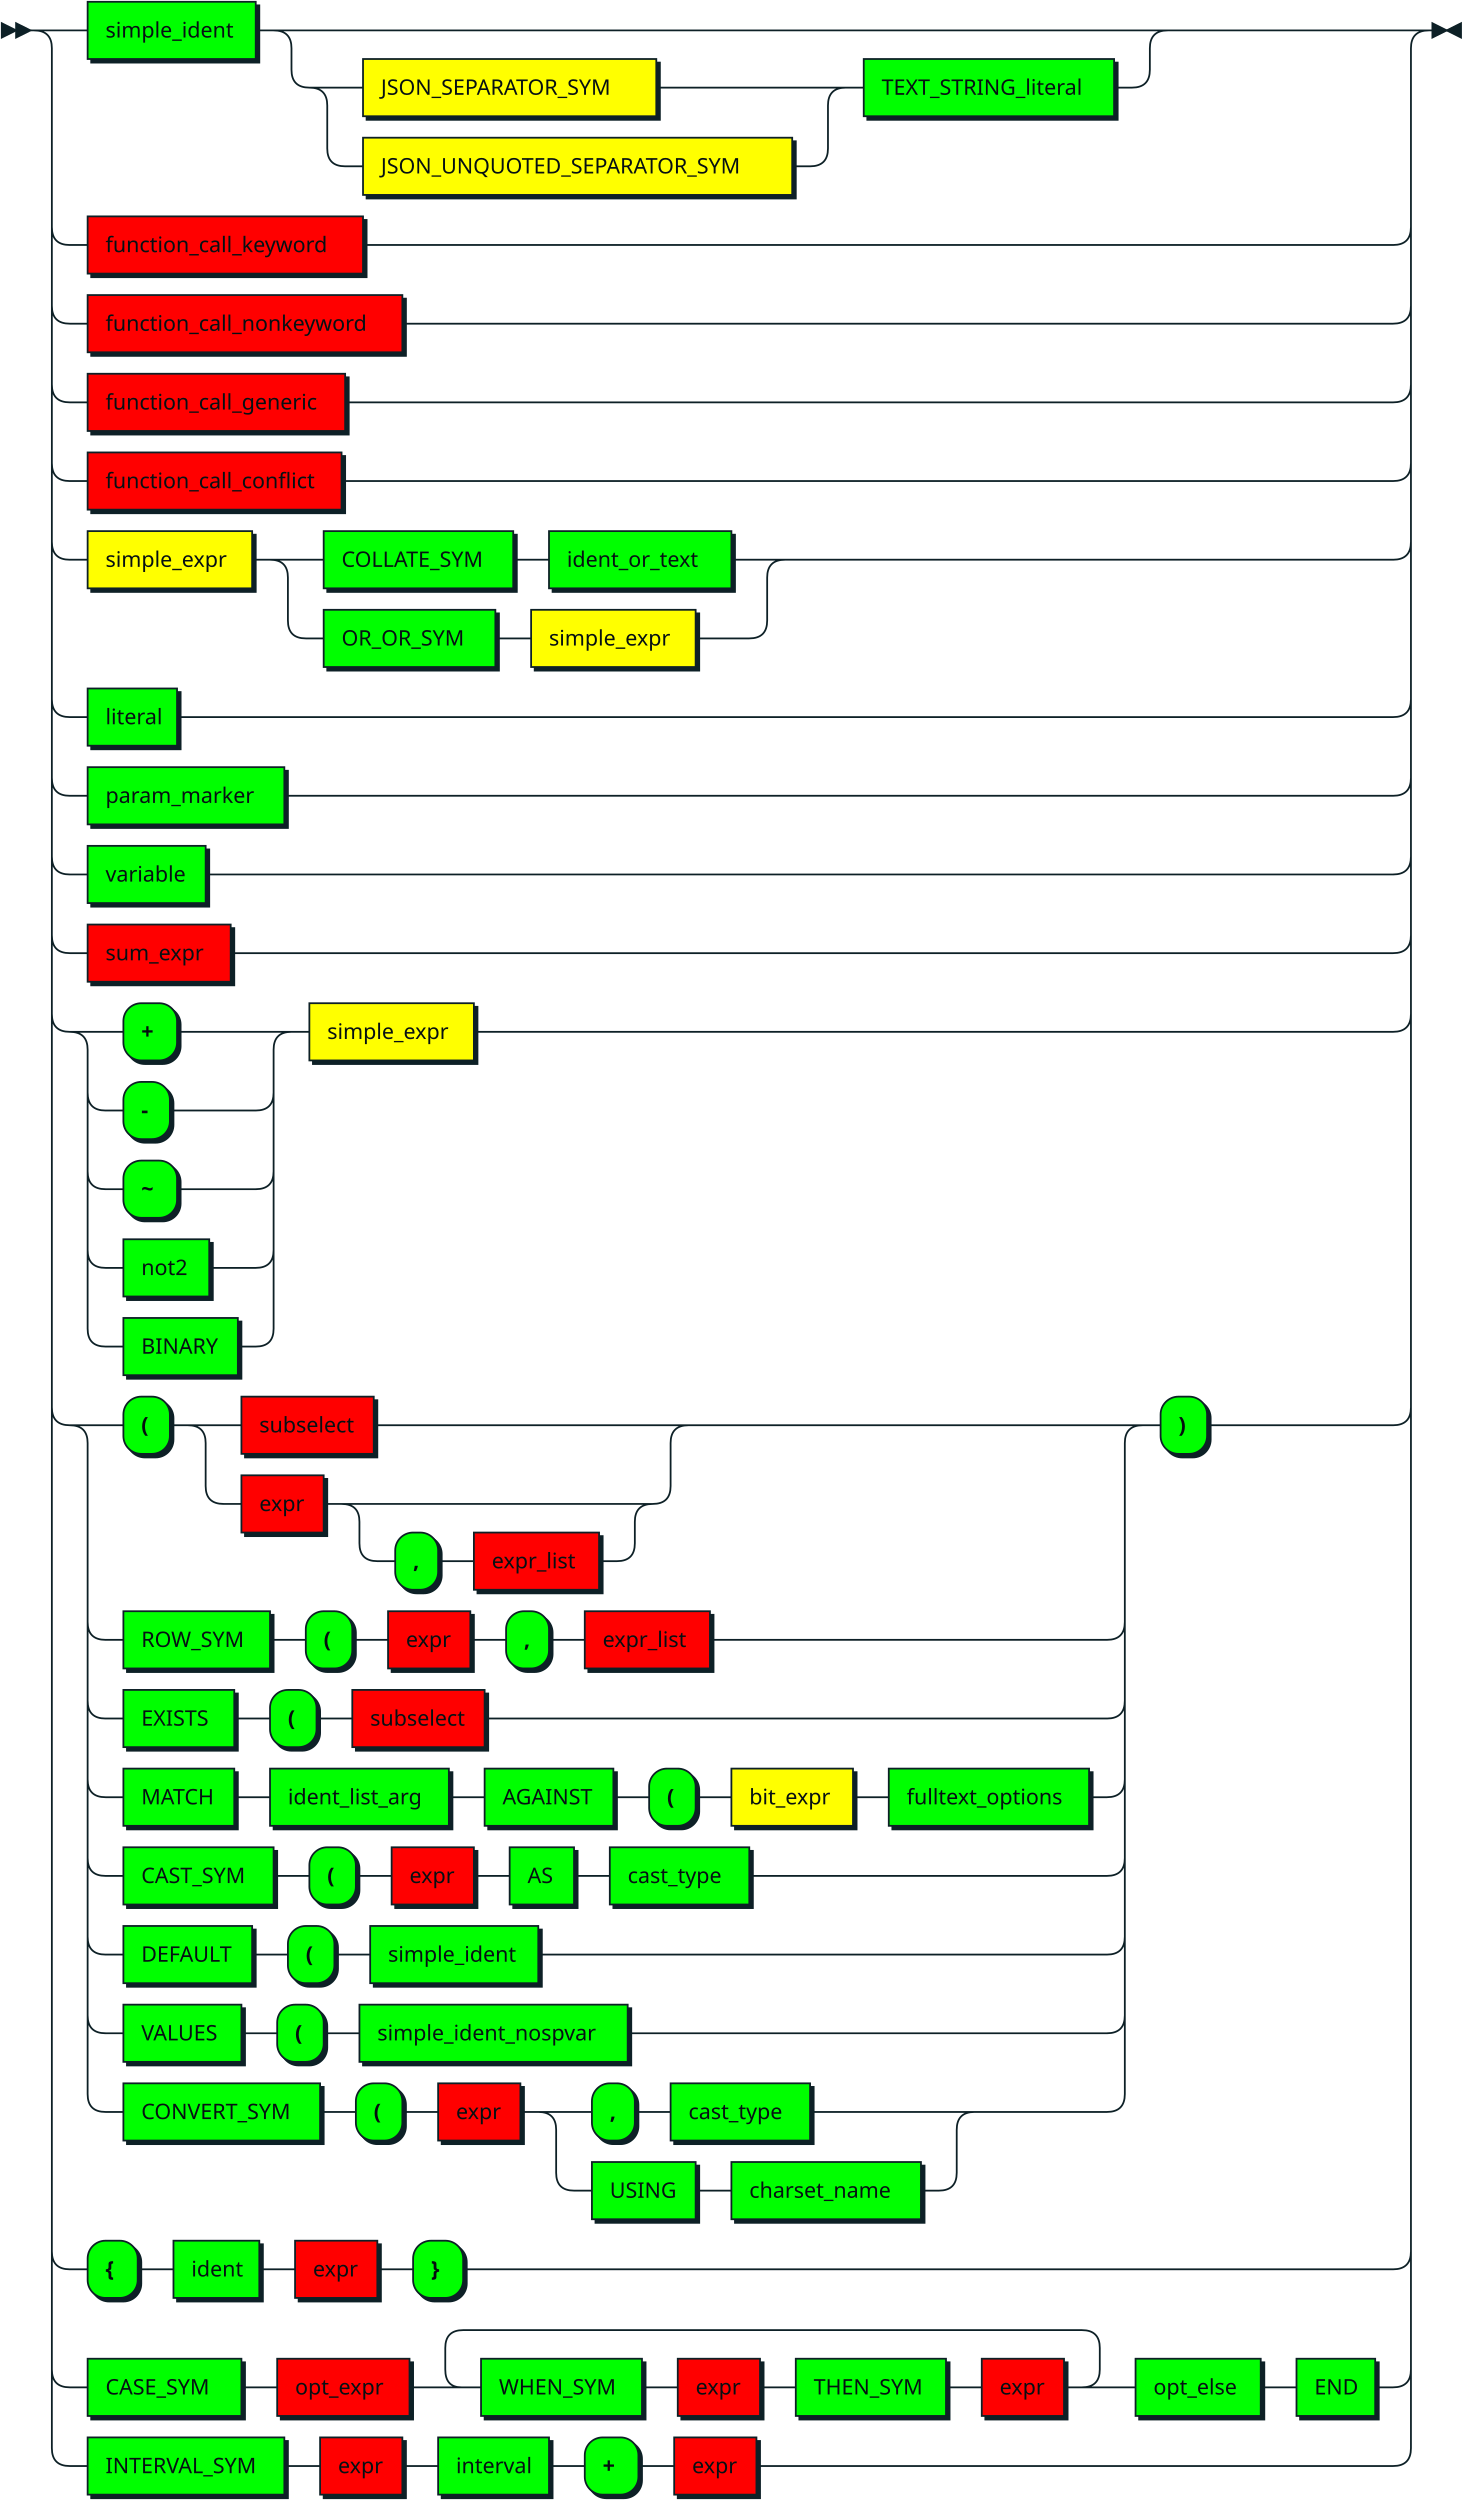
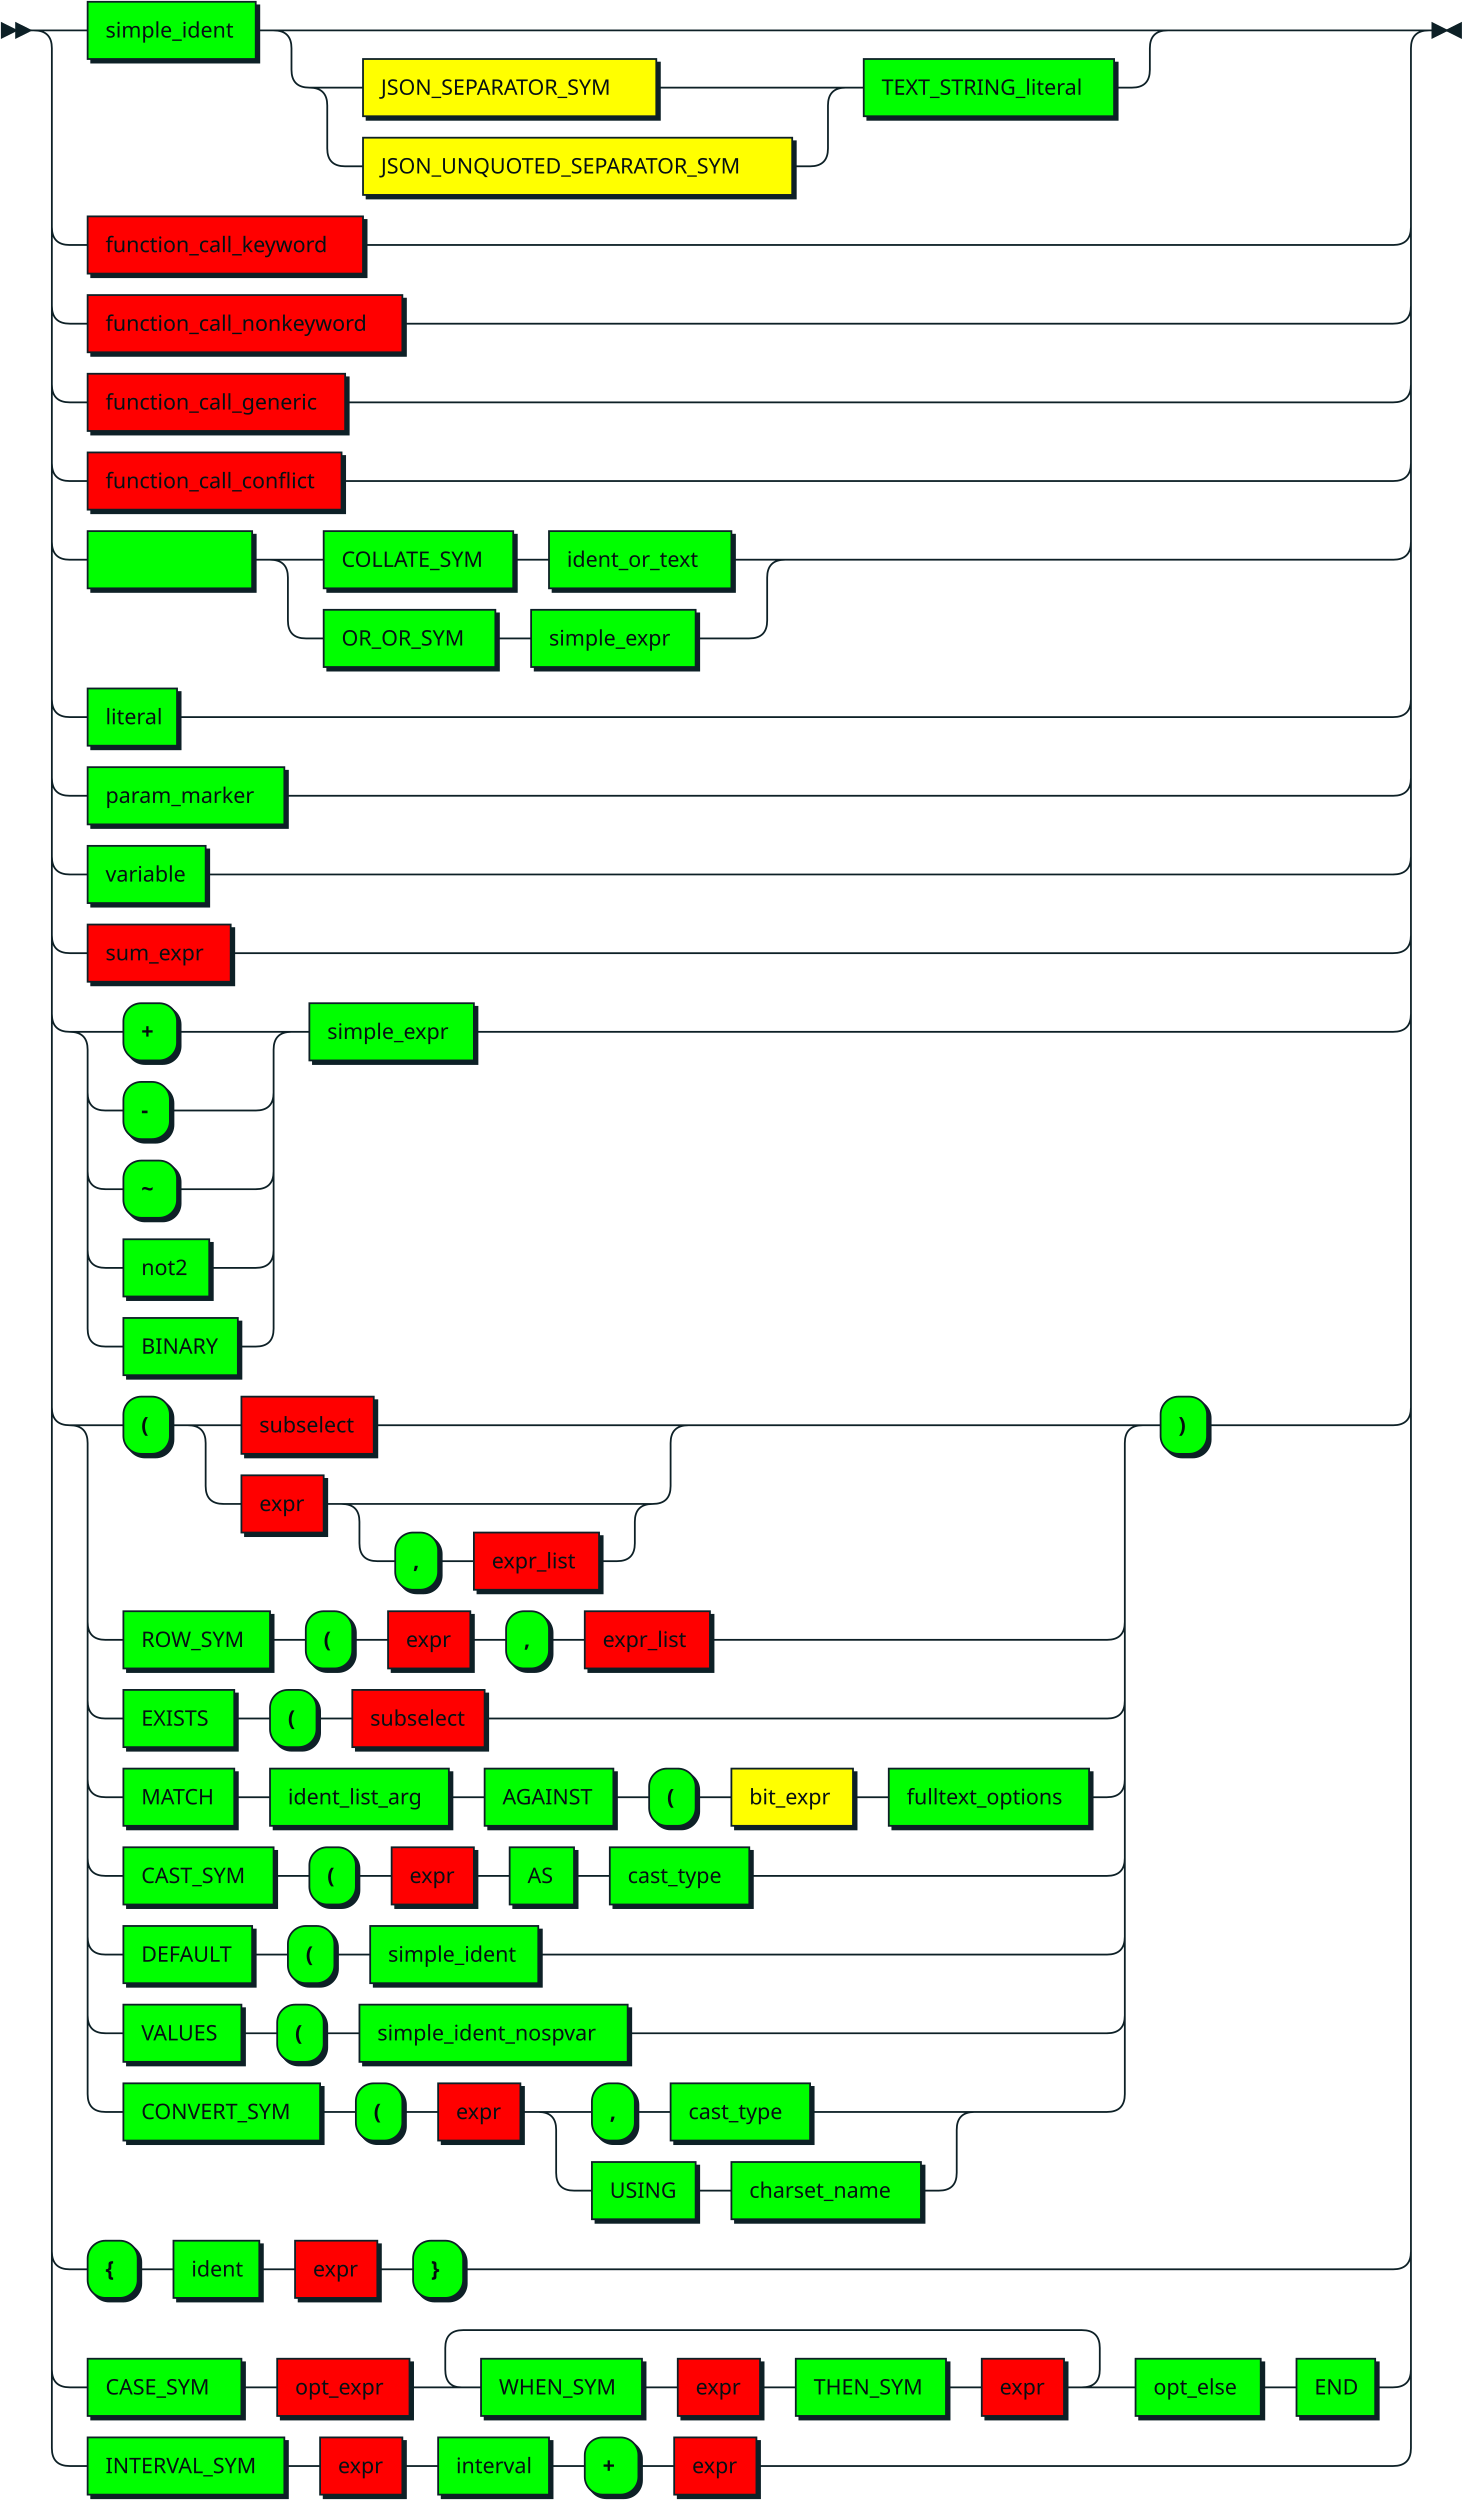
<svg xmlns="http://www.w3.org/2000/svg" xmlns:xlink="http://www.w3.org/1999/xlink" width="818" height="1398" version="1.1" id="svg1476">
  <defs id="defs876">
    <style type="text/css" id="style874">
               @namespace "http://www.w3.org/2000/svg";
               .line                 {fill: none; stroke: #0D2026;}
               .bold-line            {stroke: #050D0F; shape-rendering: crispEdges; stroke-width:
               2; }
               .thin-line            {stroke: #081317; shape-rendering: crispEdges}
               .filled               {fill: #0D2026; stroke: none;}
               text.terminal         {font-family: Verdana, Sans-serif;
               font-size: 12px;
               fill: #050D0F;
               font-weight: bold;
               }
               text.nonterminal      {font-family: Verdana, Sans-serif;
               font-size: 12px;
               fill: #061013;
               }
               text.regexp           {font-family: Verdana, Sans-serif;
               font-size: 12px;
               fill: #081317;
               }
               rect, circle, polygon {fill: #0D2026; stroke: #0D2026;}
               rect.terminal         {fill: #66B3CC; stroke: #0D2026;}
               rect.nonterminal      {fill: #9ECFDF; stroke: #0D2026;}
               rect.text             {fill: none; stroke: none;}
               polygon.regexp        {fill: #BBDDE8; stroke: #0D2026;}

            </style>
  </defs>
  <polygon points="9 17 1 13 1 21" id="polygon878" />
  <polygon points="17 17 9 13 9 21" id="polygon880" />
  <a xlink:href="#simple_ident" xlink:title="simple_ident" id="a888">
    <rect x="51" y="3" width="94" height="32" id="rect882" />
    <rect x="49" y="1" width="94" height="32" class="nonterminal" id="rect884" style="fill:#00ff00" />
    <text class="nonterminal" x="59" y="21" id="text886">simple_ident</text>
  </a>
  <a xlink:href="#JSON_SEPARATOR_SYM" xlink:title="JSON_SEPARATOR_SYM" id="a896">
    <rect x="205" y="35" width="164" height="32" id="rect890" />
    <rect x="203" y="33" width="164" height="32" class="nonterminal" id="rect892" style="fill:#ffff00" />
    <text class="nonterminal" x="213" y="53" id="text894">JSON_SEPARATOR_SYM</text>
  </a>
  <a xlink:href="#JSON_UNQUOTED_SEPARATOR_SYM" xlink:title="JSON_UNQUOTED_SEPARATOR_SYM" id="a904">
    <rect x="205" y="79" width="240" height="32" id="rect898" />
    <rect x="203" y="77" width="240" height="32" class="nonterminal" id="rect900" style="fill:#ffff00" />
    <text class="nonterminal" x="213" y="97" id="text902">JSON_UNQUOTED_SEPARATOR_SYM</text>
  </a>
  <a xlink:href="#TEXT_STRING_literal" xlink:title="TEXT_STRING_literal" id="a912">
    <rect x="485" y="35" width="140" height="32" id="rect906" />
    <rect x="483" y="33" width="140" height="32" class="nonterminal" id="rect908" style="fill:#00ff00" />
    <text class="nonterminal" x="493" y="53" id="text910">TEXT_STRING_literal</text>
  </a>
  <a xlink:href="#function_call_keyword" xlink:title="function_call_keyword" id="a920">
    <rect x="51" y="123" width="154" height="32" id="rect914" />
    <rect x="49" y="121" width="154" height="32" class="nonterminal" id="rect916" style="fill:#ff0000" />
    <text class="nonterminal" x="59" y="141" id="text918">function_call_keyword</text>
  </a>
  <a xlink:href="#function_call_nonkeyword" xlink:title="function_call_nonkeyword" id="a928">
    <rect x="51" y="167" width="176" height="32" id="rect922" />
    <rect x="49" y="165" width="176" height="32" class="nonterminal" id="rect924" style="fill:#ff0000" />
    <text class="nonterminal" x="59" y="185" id="text926">function_call_nonkeyword</text>
  </a>
  <a xlink:href="#function_call_generic" xlink:title="function_call_generic" id="a936">
    <rect x="51" y="211" width="144" height="32" id="rect930" />
    <rect x="49" y="209" width="144" height="32" class="nonterminal" id="rect932" style="fill:#ff0000" />
    <text class="nonterminal" x="59" y="229" id="text934">function_call_generic</text>
  </a>
  <a xlink:href="#function_call_conflict" xlink:title="function_call_conflict" id="a944">
    <rect x="51" y="255" width="142" height="32" id="rect938" />
    <rect x="49" y="253" width="142" height="32" class="nonterminal" id="rect940" style="fill:#ff0000" />
    <text class="nonterminal" x="59" y="273" id="text942">function_call_conflict</text>
  </a>
  <a xlink:href="#simple_expr" xlink:title="simple_expr" id="a952">
    <rect x="51" y="299" width="92" height="32" id="rect946" />
-     <rect x="49" y="297" width="92" height="32" class="nonterminal" id="rect948" style="fill:#ffff00" />
-     <text class="nonterminal" x="59" y="317" id="text950">simple_expr</text>
+     <rect x="49" y="297" width="92" height="32" class="nonterminal" id="rect948" style="fill:#00ff00" />
  </a>
  <a xlink:href="#COLLATE_SYM" xlink:title="COLLATE_SYM" id="a960">
    <rect x="183" y="299" width="106" height="32" id="rect954" />
    <rect x="181" y="297" width="106" height="32" class="nonterminal" id="rect956" style="fill:#00ff00" />
    <text class="nonterminal" x="191" y="317" id="text958">COLLATE_SYM</text>
  </a>
  <a xlink:href="#ident_or_text" xlink:title="ident_or_text" id="a968">
    <rect x="309" y="299" width="102" height="32" id="rect962" />
    <rect x="307" y="297" width="102" height="32" class="nonterminal" id="rect964" style="fill:#00ff00" />
    <text class="nonterminal" x="317" y="317" id="text966">ident_or_text</text>
  </a>
  <a xlink:href="#OR_OR_SYM" xlink:title="OR_OR_SYM" id="a976">
    <rect x="183" y="343" width="96" height="32" id="rect970" />
    <rect x="181" y="341" width="96" height="32" class="nonterminal" id="rect972" style="fill:#00ff00" />
    <text class="nonterminal" x="191" y="361" id="text974">OR_OR_SYM</text>
  </a>
  <a xlink:href="#simple_expr" xlink:title="simple_expr" id="a984">
    <rect x="299" y="343" width="92" height="32" id="rect978" />
-     <rect x="297" y="341" width="92" height="32" class="nonterminal" id="rect980" style="fill:#ffff00" />
+     <rect x="297" y="341" width="92" height="32" class="nonterminal" id="rect980" style="fill:#00ff00" />
    <text class="nonterminal" x="307" y="361" id="text982">simple_expr</text>
  </a>
  <a xlink:href="#literal" xlink:title="literal" id="a992">
    <rect x="51" y="387" width="50" height="32" id="rect986" />
    <rect x="49" y="385" width="50" height="32" class="nonterminal" id="rect988" style="fill:#00ff00" />
    <text class="nonterminal" x="59" y="405" id="text990">literal</text>
  </a>
  <a xlink:href="#param_marker" xlink:title="param_marker" id="a1000">
    <rect x="51" y="431" width="110" height="32" id="rect994" />
    <rect x="49" y="429" width="110" height="32" class="nonterminal" id="rect996" style="fill:#00ff00" />
    <text class="nonterminal" x="59" y="449" id="text998">param_marker</text>
  </a>
  <a xlink:href="#variable" xlink:title="variable" id="a1008">
    <rect x="51" y="475" width="66" height="32" id="rect1002" />
    <rect x="49" y="473" width="66" height="32" class="nonterminal" id="rect1004" style="fill:#00ff00" />
    <text class="nonterminal" x="59" y="493" id="text1006">variable</text>
  </a>
  <a xlink:href="#sum_expr" xlink:title="sum_expr" id="a1016">
    <rect x="51" y="519" width="80" height="32" id="rect1010" />
    <rect x="49" y="517" width="80" height="32" class="nonterminal" id="rect1012" style="fill:#ff0000" />
    <text class="nonterminal" x="59" y="537" id="text1014">sum_expr</text>
  </a>
  <rect x="71" y="563" width="30" height="32" rx="10" id="rect1018" />
  <rect x="69" y="561" width="30" height="32" class="terminal" rx="10" id="rect1020" style="fill:#00ff00" />
  <text class="terminal" x="79" y="581" id="text1022">+</text>
  <rect x="71" y="607" width="26" height="32" rx="10" id="rect1024" />
  <rect x="69" y="605" width="26" height="32" class="terminal" rx="10" id="rect1026" style="fill:#00ff00" />
  <text class="terminal" x="79" y="625" id="text1028">-</text>
  <rect x="71" y="651" width="30" height="32" rx="10" id="rect1030" />
  <rect x="69" y="649" width="30" height="32" class="terminal" rx="10" id="rect1032" style="fill:#00ff00" />
  <text class="terminal" x="79" y="669" id="text1034">~</text>
  <a xlink:href="#not2" xlink:title="not2" id="a1042">
    <rect x="71" y="695" width="48" height="32" id="rect1036" />
    <rect x="69" y="693" width="48" height="32" class="nonterminal" id="rect1038" style="fill:#00ff00" />
    <text class="nonterminal" x="79" y="713" id="text1040">not2</text>
  </a>
  <a xlink:href="#BINARY" xlink:title="BINARY" id="a1050">
    <rect x="71" y="739" width="64" height="32" id="rect1044" />
    <rect x="69" y="737" width="64" height="32" class="nonterminal" id="rect1046" style="fill:#00ff00" />
    <text class="nonterminal" x="79" y="757" id="text1048">BINARY</text>
  </a>
  <a xlink:href="#simple_expr" xlink:title="simple_expr" id="a1058">
    <rect x="175" y="563" width="92" height="32" id="rect1052" />
-     <rect x="173" y="561" width="92" height="32" class="nonterminal" id="rect1054" style="fill:#ffff00" />
+     <rect x="173" y="561" width="92" height="32" class="nonterminal" id="rect1054" style="fill:#00ff00" />
    <text class="nonterminal" x="183" y="581" id="text1056">simple_expr</text>
  </a>
  <rect x="71" y="783" width="26" height="32" rx="10" id="rect1060" />
  <rect x="69" y="781" width="26" height="32" class="terminal" rx="10" id="rect1062" style="fill:#00ff00" />
  <text class="terminal" x="79" y="801" id="text1064">(</text>
  <a xlink:href="#subselect" xlink:title="subselect" id="a1072">
    <rect x="137" y="783" width="74" height="32" id="rect1066" />
    <rect x="135" y="781" width="74" height="32" class="nonterminal" id="rect1068" style="fill:#ff0000" />
    <text class="nonterminal" x="145" y="801" id="text1070">subselect</text>
  </a>
  <a xlink:href="#expr" xlink:title="expr" id="a1080">
    <rect x="137" y="827" width="46" height="32" id="rect1074" />
    <rect x="135" y="825" width="46" height="32" class="nonterminal" id="rect1076" style="fill:#ff0000" />
    <text class="nonterminal" x="145" y="845" id="text1078">expr</text>
  </a>
  <rect x="223" y="859" width="24" height="32" rx="10" id="rect1082" />
  <rect x="221" y="857" width="24" height="32" class="terminal" rx="10" id="rect1084" style="fill:#00ff00" />
  <text class="terminal" x="231" y="877" id="text1086">,</text>
  <a xlink:href="#expr_list" xlink:title="expr_list" id="a1094">
    <rect x="267" y="859" width="70" height="32" id="rect1088" />
    <rect x="265" y="857" width="70" height="32" class="nonterminal" id="rect1090" style="fill:#ff0000" />
    <text class="nonterminal" x="275" y="877" id="text1092">expr_list</text>
  </a>
  <a xlink:href="#ROW_SYM" xlink:title="ROW_SYM" id="a1102">
    <rect x="71" y="903" width="82" height="32" id="rect1096" />
    <rect x="69" y="901" width="82" height="32" class="nonterminal" id="rect1098" style="fill:#00ff00" />
    <text class="nonterminal" x="79" y="921" id="text1100">ROW_SYM</text>
  </a>
  <rect x="173" y="903" width="26" height="32" rx="10" id="rect1104" />
  <rect x="171" y="901" width="26" height="32" class="terminal" rx="10" id="rect1106" style="fill:#00ff00" />
  <text class="terminal" x="181" y="921" id="text1108">(</text>
  <a xlink:href="#expr" xlink:title="expr" id="a1116">
    <rect x="219" y="903" width="46" height="32" id="rect1110" />
    <rect x="217" y="901" width="46" height="32" class="nonterminal" id="rect1112" style="fill:#ff0000" />
    <text class="nonterminal" x="227" y="921" id="text1114">expr</text>
  </a>
  <rect x="285" y="903" width="24" height="32" rx="10" id="rect1118" />
  <rect x="283" y="901" width="24" height="32" class="terminal" rx="10" id="rect1120" style="fill:#00ff00" />
  <text class="terminal" x="293" y="921" id="text1122">,</text>
  <a xlink:href="#expr_list" xlink:title="expr_list" id="a1130">
    <rect x="329" y="903" width="70" height="32" id="rect1124" />
    <rect x="327" y="901" width="70" height="32" class="nonterminal" id="rect1126" style="fill:#ff0000" />
    <text class="nonterminal" x="337" y="921" id="text1128">expr_list</text>
  </a>
  <a xlink:href="#EXISTS" xlink:title="EXISTS" id="a1138">
    <rect x="71" y="947" width="62" height="32" id="rect1132" />
    <rect x="69" y="945" width="62" height="32" class="nonterminal" id="rect1134" style="fill:#00ff00" />
    <text class="nonterminal" x="79" y="965" id="text1136">EXISTS</text>
  </a>
  <rect x="153" y="947" width="26" height="32" rx="10" id="rect1140" />
  <rect x="151" y="945" width="26" height="32" class="terminal" rx="10" id="rect1142" style="fill:#00ff00" />
  <text class="terminal" x="161" y="965" id="text1144">(</text>
  <a xlink:href="#subselect" xlink:title="subselect" id="a1152">
    <rect x="199" y="947" width="74" height="32" id="rect1146" />
    <rect x="197" y="945" width="74" height="32" class="nonterminal" id="rect1148" style="fill:#ff0000" />
    <text class="nonterminal" x="207" y="965" id="text1150">subselect</text>
  </a>
  <a xlink:href="#MATCH" xlink:title="MATCH" id="a1160">
    <rect x="71" y="991" width="62" height="32" id="rect1154" />
    <rect x="69" y="989" width="62" height="32" class="nonterminal" id="rect1156" style="fill:#00ff00" />
    <text class="nonterminal" x="79" y="1009" id="text1158">MATCH</text>
  </a>
  <a xlink:href="#ident_list_arg" xlink:title="ident_list_arg" id="a1168">
    <rect x="153" y="991" width="100" height="32" id="rect1162" />
    <rect x="151" y="989" width="100" height="32" class="nonterminal" id="rect1164" style="fill:#00ff00" />
    <text class="nonterminal" x="161" y="1009" id="text1166">ident_list_arg</text>
  </a>
  <a xlink:href="#AGAINST" xlink:title="AGAINST" id="a1176">
    <rect x="273" y="991" width="72" height="32" id="rect1170" />
    <rect x="271" y="989" width="72" height="32" class="nonterminal" id="rect1172" style="fill:#00ff00" />
    <text class="nonterminal" x="281" y="1009" id="text1174">AGAINST</text>
  </a>
  <rect x="365" y="991" width="26" height="32" rx="10" id="rect1178" />
  <rect x="363" y="989" width="26" height="32" class="terminal" rx="10" id="rect1180" style="fill:#00ff00" />
  <text class="terminal" x="373" y="1009" id="text1182">(</text>
  <a xlink:href="#bit_expr" xlink:title="bit_expr" id="a1190">
    <rect x="411" y="991" width="68" height="32" id="rect1184" />
    <rect x="409" y="989" width="68" height="32" class="nonterminal" id="rect1186" style="fill:#ffff00" />
    <text class="nonterminal" x="419" y="1009" id="text1188">bit_expr</text>
  </a>
  <a xlink:href="#fulltext_options" xlink:title="fulltext_options" id="a1198">
    <rect x="499" y="991" width="112" height="32" id="rect1192" />
    <rect x="497" y="989" width="112" height="32" class="nonterminal" id="rect1194" style="fill:#00ff00" />
    <text class="nonterminal" x="507" y="1009" id="text1196">fulltext_options</text>
  </a>
  <a xlink:href="#CAST_SYM" xlink:title="CAST_SYM" id="a1206">
    <rect x="71" y="1035" width="84" height="32" id="rect1200" />
    <rect x="69" y="1033" width="84" height="32" class="nonterminal" id="rect1202" style="fill:#00ff00" />
    <text class="nonterminal" x="79" y="1053" id="text1204">CAST_SYM</text>
  </a>
  <rect x="175" y="1035" width="26" height="32" rx="10" id="rect1208" />
  <rect x="173" y="1033" width="26" height="32" class="terminal" rx="10" id="rect1210" style="fill:#00ff00" />
  <text class="terminal" x="183" y="1053" id="text1212">(</text>
  <a xlink:href="#expr" xlink:title="expr" id="a1220">
    <rect x="221" y="1035" width="46" height="32" id="rect1214" />
    <rect x="219" y="1033" width="46" height="32" class="nonterminal" id="rect1216" style="fill:#ff0000" />
    <text class="nonterminal" x="229" y="1053" id="text1218">expr</text>
  </a>
  <a xlink:href="#AS" xlink:title="AS" id="a1228">
    <rect x="287" y="1035" width="36" height="32" id="rect1222" />
    <rect x="285" y="1033" width="36" height="32" class="nonterminal" id="rect1224" style="fill:#00ff00" />
    <text class="nonterminal" x="295" y="1053" id="text1226">AS</text>
  </a>
  <a xlink:href="#cast_type" xlink:title="cast_type" id="a1236">
    <rect x="343" y="1035" width="78" height="32" id="rect1230" />
    <rect x="341" y="1033" width="78" height="32" class="nonterminal" id="rect1232" style="fill:#00ff00" />
    <text class="nonterminal" x="351" y="1053" id="text1234">cast_type</text>
  </a>
  <a xlink:href="#DEFAULT" xlink:title="DEFAULT" id="a1244">
    <rect x="71" y="1079" width="72" height="32" id="rect1238" />
    <rect x="69" y="1077" width="72" height="32" class="nonterminal" id="rect1240" style="fill:#00ff00" />
    <text class="nonterminal" x="79" y="1097" id="text1242">DEFAULT</text>
  </a>
  <rect x="163" y="1079" width="26" height="32" rx="10" id="rect1246" />
  <rect x="161" y="1077" width="26" height="32" class="terminal" rx="10" id="rect1248" style="fill:#00ff00" />
  <text class="terminal" x="171" y="1097" id="text1250">(</text>
  <a xlink:href="#simple_ident" xlink:title="simple_ident" id="a1258">
    <rect x="209" y="1079" width="94" height="32" id="rect1252" />
    <rect x="207" y="1077" width="94" height="32" class="nonterminal" id="rect1254" style="fill:#00ff00" />
    <text class="nonterminal" x="217" y="1097" id="text1256">simple_ident</text>
  </a>
  <a xlink:href="#VALUES" xlink:title="VALUES" id="a1266">
    <rect x="71" y="1123" width="66" height="32" id="rect1260" />
    <rect x="69" y="1121" width="66" height="32" class="nonterminal" id="rect1262" style="fill:#00ff00" />
    <text class="nonterminal" x="79" y="1141" id="text1264">VALUES</text>
  </a>
  <rect x="157" y="1123" width="26" height="32" rx="10" id="rect1268" />
  <rect x="155" y="1121" width="26" height="32" class="terminal" rx="10" id="rect1270" style="fill:#00ff00" />
  <text class="terminal" x="165" y="1141" id="text1272">(</text>
  <a xlink:href="#simple_ident_nospvar" xlink:title="simple_ident_nospvar" id="a1280">
    <rect x="203" y="1123" width="150" height="32" id="rect1274" />
    <rect x="201" y="1121" width="150" height="32" class="nonterminal" id="rect1276" style="fill:#00ff00" />
    <text class="nonterminal" x="211" y="1141" id="text1278">simple_ident_nospvar</text>
  </a>
  <a xlink:href="#CONVERT_SYM" xlink:title="CONVERT_SYM" id="a1288">
    <rect x="71" y="1167" width="110" height="32" id="rect1282" />
    <rect x="69" y="1165" width="110" height="32" class="nonterminal" id="rect1284" style="fill:#00ff00" />
    <text class="nonterminal" x="79" y="1185" id="text1286">CONVERT_SYM</text>
  </a>
  <rect x="201" y="1167" width="26" height="32" rx="10" id="rect1290" />
  <rect x="199" y="1165" width="26" height="32" class="terminal" rx="10" id="rect1292" style="fill:#00ff00" />
  <text class="terminal" x="209" y="1185" id="text1294">(</text>
  <a xlink:href="#expr" xlink:title="expr" id="a1302">
    <rect x="247" y="1167" width="46" height="32" id="rect1296" />
    <rect x="245" y="1165" width="46" height="32" class="nonterminal" id="rect1298" style="fill:#ff0000" />
    <text class="nonterminal" x="255" y="1185" id="text1300">expr</text>
  </a>
  <rect x="333" y="1167" width="24" height="32" rx="10" id="rect1304" />
  <rect x="331" y="1165" width="24" height="32" class="terminal" rx="10" id="rect1306" style="fill:#00ff00" />
  <text class="terminal" x="341" y="1185" id="text1308">,</text>
  <a xlink:href="#cast_type" xlink:title="cast_type" id="a1316">
    <rect x="377" y="1167" width="78" height="32" id="rect1310" />
    <rect x="375" y="1165" width="78" height="32" class="nonterminal" id="rect1312" style="fill:#00ff00" />
    <text class="nonterminal" x="385" y="1185" id="text1314">cast_type</text>
  </a>
  <a xlink:href="#USING" xlink:title="USING" id="a1324">
    <rect x="333" y="1211" width="58" height="32" id="rect1318" />
    <rect x="331" y="1209" width="58" height="32" class="nonterminal" id="rect1320" style="fill:#00ff00" />
    <text class="nonterminal" x="341" y="1229" id="text1322">USING</text>
  </a>
  <a xlink:href="#charset_name" xlink:title="charset_name" id="a1332">
    <rect x="411" y="1211" width="106" height="32" id="rect1326" />
    <rect x="409" y="1209" width="106" height="32" class="nonterminal" id="rect1328" style="fill:#00ff00" />
    <text class="nonterminal" x="419" y="1229" id="text1330">charset_name</text>
  </a>
  <rect x="651" y="783" width="26" height="32" rx="10" id="rect1334" />
  <rect x="649" y="781" width="26" height="32" class="terminal" rx="10" id="rect1336" style="fill:#00ff00" />
  <text class="terminal" x="659" y="801" id="text1338">)</text>
  <rect x="51" y="1255" width="28" height="32" rx="10" id="rect1340" />
  <rect x="49" y="1253" width="28" height="32" class="terminal" rx="10" id="rect1342" style="fill:#00ff00" />
  <text class="terminal" x="59" y="1273" id="text1344">{</text>
  <a xlink:href="#ident" xlink:title="ident" id="a1352">
    <rect x="99" y="1255" width="48" height="32" id="rect1346" />
    <rect x="97" y="1253" width="48" height="32" class="nonterminal" id="rect1348" style="fill:#00ff00" />
    <text class="nonterminal" x="107" y="1273" id="text1350">ident</text>
  </a>
  <a xlink:href="#expr" xlink:title="expr" id="a1360">
    <rect x="167" y="1255" width="46" height="32" id="rect1354" />
    <rect x="165" y="1253" width="46" height="32" class="nonterminal" id="rect1356" style="fill:#ff0000" />
    <text class="nonterminal" x="175" y="1273" id="text1358">expr</text>
  </a>
  <rect x="233" y="1255" width="28" height="32" rx="10" id="rect1362" />
  <rect x="231" y="1253" width="28" height="32" class="terminal" rx="10" id="rect1364" style="fill:#00ff00" />
  <text class="terminal" x="241" y="1273" id="text1366">}</text>
  <a xlink:href="#CASE_SYM" xlink:title="CASE_SYM" id="a1374">
    <rect x="51" y="1321" width="86" height="32" id="rect1368" />
    <rect x="49" y="1319" width="86" height="32" class="nonterminal" id="rect1370" style="fill:#00ff00" />
    <text class="nonterminal" x="59" y="1339" id="text1372">CASE_SYM</text>
  </a>
  <a xlink:href="#opt_expr" xlink:title="opt_expr" id="a1382">
    <rect x="157" y="1321" width="74" height="32" id="rect1376" />
    <rect x="155" y="1319" width="74" height="32" class="nonterminal" id="rect1378" style="fill:#ff0000" />
    <text class="nonterminal" x="165" y="1339" id="text1380">opt_expr</text>
  </a>
  <a xlink:href="#WHEN_SYM" xlink:title="WHEN_SYM" id="a1390">
    <rect x="271" y="1321" width="90" height="32" id="rect1384" />
    <rect x="269" y="1319" width="90" height="32" class="nonterminal" id="rect1386" style="fill:#00ff00" />
    <text class="nonterminal" x="279" y="1339" id="text1388">WHEN_SYM</text>
  </a>
  <a xlink:href="#expr" xlink:title="expr" id="a1398">
    <rect x="381" y="1321" width="46" height="32" id="rect1392" />
    <rect x="379" y="1319" width="46" height="32" class="nonterminal" id="rect1394" style="fill:#ff0000" />
    <text class="nonterminal" x="389" y="1339" id="text1396">expr</text>
  </a>
  <a xlink:href="#THEN_SYM" xlink:title="THEN_SYM" id="a1406">
    <rect x="447" y="1321" width="84" height="32" id="rect1400" />
    <rect x="445" y="1319" width="84" height="32" class="nonterminal" id="rect1402" style="fill:#00ff00" />
    <text class="nonterminal" x="455" y="1339" id="text1404">THEN_SYM</text>
  </a>
  <a xlink:href="#expr" xlink:title="expr" id="a1414">
    <rect x="551" y="1321" width="46" height="32" id="rect1408" />
    <rect x="549" y="1319" width="46" height="32" class="nonterminal" id="rect1410" style="fill:#ff0000" />
    <text class="nonterminal" x="559" y="1339" id="text1412">expr</text>
  </a>
  <a xlink:href="#opt_else" xlink:title="opt_else" id="a1422">
    <rect x="637" y="1321" width="70" height="32" id="rect1416" />
    <rect x="635" y="1319" width="70" height="32" class="nonterminal" id="rect1418" style="fill:#00ff00" />
    <text class="nonterminal" x="645" y="1339" id="text1420">opt_else</text>
  </a>
  <a xlink:href="#END" xlink:title="END" id="a1430">
    <rect x="727" y="1321" width="44" height="32" id="rect1424" />
    <rect x="725" y="1319" width="44" height="32" class="nonterminal" id="rect1426" style="fill:#00ff00" />
    <text class="nonterminal" x="735" y="1339" id="text1428">END</text>
  </a>
  <a xlink:href="#INTERVAL_SYM" xlink:title="INTERVAL_SYM" id="a1438">
    <rect x="51" y="1365" width="110" height="32" id="rect1432" />
    <rect x="49" y="1363" width="110" height="32" class="nonterminal" id="rect1434" style="fill:#00ff00" />
    <text class="nonterminal" x="59" y="1383" id="text1436">INTERVAL_SYM</text>
  </a>
  <a xlink:href="#expr" xlink:title="expr" id="a1446">
    <rect x="181" y="1365" width="46" height="32" id="rect1440" />
    <rect x="179" y="1363" width="46" height="32" class="nonterminal" id="rect1442" style="fill:#ff0000" />
    <text class="nonterminal" x="189" y="1383" id="text1444">expr</text>
  </a>
  <a xlink:href="#interval" xlink:title="interval" id="a1454">
    <rect x="247" y="1365" width="62" height="32" id="rect1448" />
    <rect x="245" y="1363" width="62" height="32" class="nonterminal" id="rect1450" style="fill:#00ff00" />
    <text class="nonterminal" x="255" y="1383" id="text1452">interval</text>
  </a>
  <rect x="329" y="1365" width="30" height="32" rx="10" id="rect1456" />
  <rect x="327" y="1363" width="30" height="32" class="terminal" rx="10" id="rect1458" style="fill:#00ff00" />
  <text class="terminal" x="337" y="1383" id="text1460">+</text>
  <a xlink:href="#expr" xlink:title="expr" id="a1468">
    <rect x="379" y="1365" width="46" height="32" id="rect1462" />
    <rect x="377" y="1363" width="46" height="32" class="nonterminal" id="rect1464" style="fill:#ff0000" />
    <text class="nonterminal" x="387" y="1383" id="text1466">expr</text>
  </a>
  <path class="line" d="m17 17 h2 m20 0 h10 m94 0 h10 m20 0 h10 m0 0 h450 m-480 0 h20 m460 0 h20 m-500 0 q10 0 10 10 m480 0 q0 -10 10 -10 m-490 10 v12 m480 0 v-12 m-480 12 q0 10 10 10 m460 0 q10 0 10 -10 m-450 10 h10 m164 0 h10 m0 0 h76 m-280 0 h20 m260 0 h20 m-300 0 q10 0 10 10 m280 0 q0 -10 10 -10 m-290 10 v24 m280 0 v-24 m-280 24 q0 10 10 10 m260 0 q10 0 10 -10 m-270 10 h10 m240 0 h10 m20 -44 h10 m140 0 h10 m20 -32 h126 m-760 0 h20 m740 0 h20 m-780 0 q10 0 10 10 m760 0 q0 -10 10 -10 m-770 10 v100 m760 0 v-100 m-760 100 q0 10 10 10 m740 0 q10 0 10 -10 m-750 10 h10 m154 0 h10 m0 0 h566 m-750 -10 v20 m760 0 v-20 m-760 20 v24 m760 0 v-24 m-760 24 q0 10 10 10 m740 0 q10 0 10 -10 m-750 10 h10 m176 0 h10 m0 0 h544 m-750 -10 v20 m760 0 v-20 m-760 20 v24 m760 0 v-24 m-760 24 q0 10 10 10 m740 0 q10 0 10 -10 m-750 10 h10 m144 0 h10 m0 0 h576 m-750 -10 v20 m760 0 v-20 m-760 20 v24 m760 0 v-24 m-760 24 q0 10 10 10 m740 0 q10 0 10 -10 m-750 10 h10 m142 0 h10 m0 0 h578 m-750 -10 v20 m760 0 v-20 m-760 20 v24 m760 0 v-24 m-760 24 q0 10 10 10 m740 0 q10 0 10 -10 m-750 10 h10 m92 0 h10 m20 0 h10 m106 0 h10 m0 0 h10 m102 0 h10 m-268 0 h20 m248 0 h20 m-288 0 q10 0 10 10 m268 0 q0 -10 10 -10 m-278 10 v24 m268 0 v-24 m-268 24 q0 10 10 10 m248 0 q10 0 10 -10 m-258 10 h10 m96 0 h10 m0 0 h10 m92 0 h10 m0 0 h20 m20 -44 h340 m-750 -10 v20 m760 0 v-20 m-760 20 v68 m760 0 v-68 m-760 68 q0 10 10 10 m740 0 q10 0 10 -10 m-750 10 h10 m50 0 h10 m0 0 h670 m-750 -10 v20 m760 0 v-20 m-760 20 v24 m760 0 v-24 m-760 24 q0 10 10 10 m740 0 q10 0 10 -10 m-750 10 h10 m110 0 h10 m0 0 h610 m-750 -10 v20 m760 0 v-20 m-760 20 v24 m760 0 v-24 m-760 24 q0 10 10 10 m740 0 q10 0 10 -10 m-750 10 h10 m66 0 h10 m0 0 h654 m-750 -10 v20 m760 0 v-20 m-760 20 v24 m760 0 v-24 m-760 24 q0 10 10 10 m740 0 q10 0 10 -10 m-750 10 h10 m80 0 h10 m0 0 h640 m-750 -10 v20 m760 0 v-20 m-760 20 v24 m760 0 v-24 m-760 24 q0 10 10 10 m740 0 q10 0 10 -10 m-730 10 h10 m30 0 h10 m0 0 h34 m-104 0 h20 m84 0 h20 m-124 0 q10 0 10 10 m104 0 q0 -10 10 -10 m-114 10 v24 m104 0 v-24 m-104 24 q0 10 10 10 m84 0 q10 0 10 -10 m-94 10 h10 m26 0 h10 m0 0 h38 m-94 -10 v20 m104 0 v-20 m-104 20 v24 m104 0 v-24 m-104 24 q0 10 10 10 m84 0 q10 0 10 -10 m-94 10 h10 m30 0 h10 m0 0 h34 m-94 -10 v20 m104 0 v-20 m-104 20 v24 m104 0 v-24 m-104 24 q0 10 10 10 m84 0 q10 0 10 -10 m-94 10 h10 m48 0 h10 m0 0 h16 m-94 -10 v20 m104 0 v-20 m-104 20 v24 m104 0 v-24 m-104 24 q0 10 10 10 m84 0 q10 0 10 -10 m-94 10 h10 m64 0 h10 m20 -176 h10 m92 0 h10 m0 0 h504 m-750 -10 v20 m760 0 v-20 m-760 20 v200 m760 0 v-200 m-760 200 q0 10 10 10 m740 0 q10 0 10 -10 m-730 10 h10 m26 0 h10 m20 0 h10 m74 0 h10 m0 0 h146 m-260 0 h20 m240 0 h20 m-280 0 q10 0 10 10 m260 0 q0 -10 10 -10 m-270 10 v24 m260 0 v-24 m-260 24 q0 10 10 10 m240 0 q10 0 10 -10 m-250 10 h10 m46 0 h10 m20 0 h10 m0 0 h124 m-154 0 h20 m134 0 h20 m-174 0 q10 0 10 10 m154 0 q0 -10 10 -10 m-164 10 v12 m154 0 v-12 m-154 12 q0 10 10 10 m134 0 q10 0 10 -10 m-144 10 h10 m24 0 h10 m0 0 h10 m70 0 h10 m40 -76 h234 m-580 0 h20 m560 0 h20 m-600 0 q10 0 10 10 m580 0 q0 -10 10 -10 m-590 10 v100 m580 0 v-100 m-580 100 q0 10 10 10 m560 0 q10 0 10 -10 m-570 10 h10 m82 0 h10 m0 0 h10 m26 0 h10 m0 0 h10 m46 0 h10 m0 0 h10 m24 0 h10 m0 0 h10 m70 0 h10 m0 0 h212 m-570 -10 v20 m580 0 v-20 m-580 20 v24 m580 0 v-24 m-580 24 q0 10 10 10 m560 0 q10 0 10 -10 m-570 10 h10 m62 0 h10 m0 0 h10 m26 0 h10 m0 0 h10 m74 0 h10 m0 0 h338 m-570 -10 v20 m580 0 v-20 m-580 20 v24 m580 0 v-24 m-580 24 q0 10 10 10 m560 0 q10 0 10 -10 m-570 10 h10 m62 0 h10 m0 0 h10 m100 0 h10 m0 0 h10 m72 0 h10 m0 0 h10 m26 0 h10 m0 0 h10 m68 0 h10 m0 0 h10 m112 0 h10 m-570 -10 v20 m580 0 v-20 m-580 20 v24 m580 0 v-24 m-580 24 q0 10 10 10 m560 0 q10 0 10 -10 m-570 10 h10 m84 0 h10 m0 0 h10 m26 0 h10 m0 0 h10 m46 0 h10 m0 0 h10 m36 0 h10 m0 0 h10 m78 0 h10 m0 0 h190 m-570 -10 v20 m580 0 v-20 m-580 20 v24 m580 0 v-24 m-580 24 q0 10 10 10 m560 0 q10 0 10 -10 m-570 10 h10 m72 0 h10 m0 0 h10 m26 0 h10 m0 0 h10 m94 0 h10 m0 0 h308 m-570 -10 v20 m580 0 v-20 m-580 20 v24 m580 0 v-24 m-580 24 q0 10 10 10 m560 0 q10 0 10 -10 m-570 10 h10 m66 0 h10 m0 0 h10 m26 0 h10 m0 0 h10 m150 0 h10 m0 0 h258 m-570 -10 v20 m580 0 v-20 m-580 20 v24 m580 0 v-24 m-580 24 q0 10 10 10 m560 0 q10 0 10 -10 m-570 10 h10 m110 0 h10 m0 0 h10 m26 0 h10 m0 0 h10 m46 0 h10 m20 0 h10 m24 0 h10 m0 0 h10 m78 0 h10 m0 0 h62 m-224 0 h20 m204 0 h20 m-244 0 q10 0 10 10 m224 0 q0 -10 10 -10 m-234 10 v24 m224 0 v-24 m-224 24 q0 10 10 10 m204 0 q10 0 10 -10 m-214 10 h10 m58 0 h10 m0 0 h10 m106 0 h10 m20 -44 h74 m20 -384 h10 m26 0 h10 m0 0 h94 m-750 -10 v20 m760 0 v-20 m-760 20 v452 m760 0 v-452 m-760 452 q0 10 10 10 m740 0 q10 0 10 -10 m-750 10 h10 m28 0 h10 m0 0 h10 m48 0 h10 m0 0 h10 m46 0 h10 m0 0 h10 m28 0 h10 m0 0 h510 m-750 -10 v20 m760 0 v-20 m-760 20 v46 m760 0 v-46 m-760 46 q0 10 10 10 m740 0 q10 0 10 -10 m-750 10 h10 m86 0 h10 m0 0 h10 m74 0 h10 m20 0 h10 m90 0 h10 m0 0 h10 m46 0 h10 m0 0 h10 m84 0 h10 m0 0 h10 m46 0 h10 m-366 0 l20 0 m-1 0 q-9 0 -9 -10 l0 -12 q0 -10 10 -10 m346 32 l20 0 m-20 0 q10 0 10 -10 l0 -12 q0 -10 -10 -10 m-346 0 h10 m0 0 h336 m20 32 h10 m70 0 h10 m0 0 h10 m44 0 h10 m-750 -10 v20 m760 0 v-20 m-760 20 v24 m760 0 v-24 m-760 24 q0 10 10 10 m740 0 q10 0 10 -10 m-750 10 h10 m110 0 h10 m0 0 h10 m46 0 h10 m0 0 h10 m62 0 h10 m0 0 h10 m30 0 h10 m0 0 h10 m46 0 h10 m0 0 h346 m23 -1362 h-3" id="path1470" />
  <polygon points="809 17 817 13 817 21" id="polygon1472" />
  <polygon points="809 17 801 13 801 21" id="polygon1474" />
</svg>
